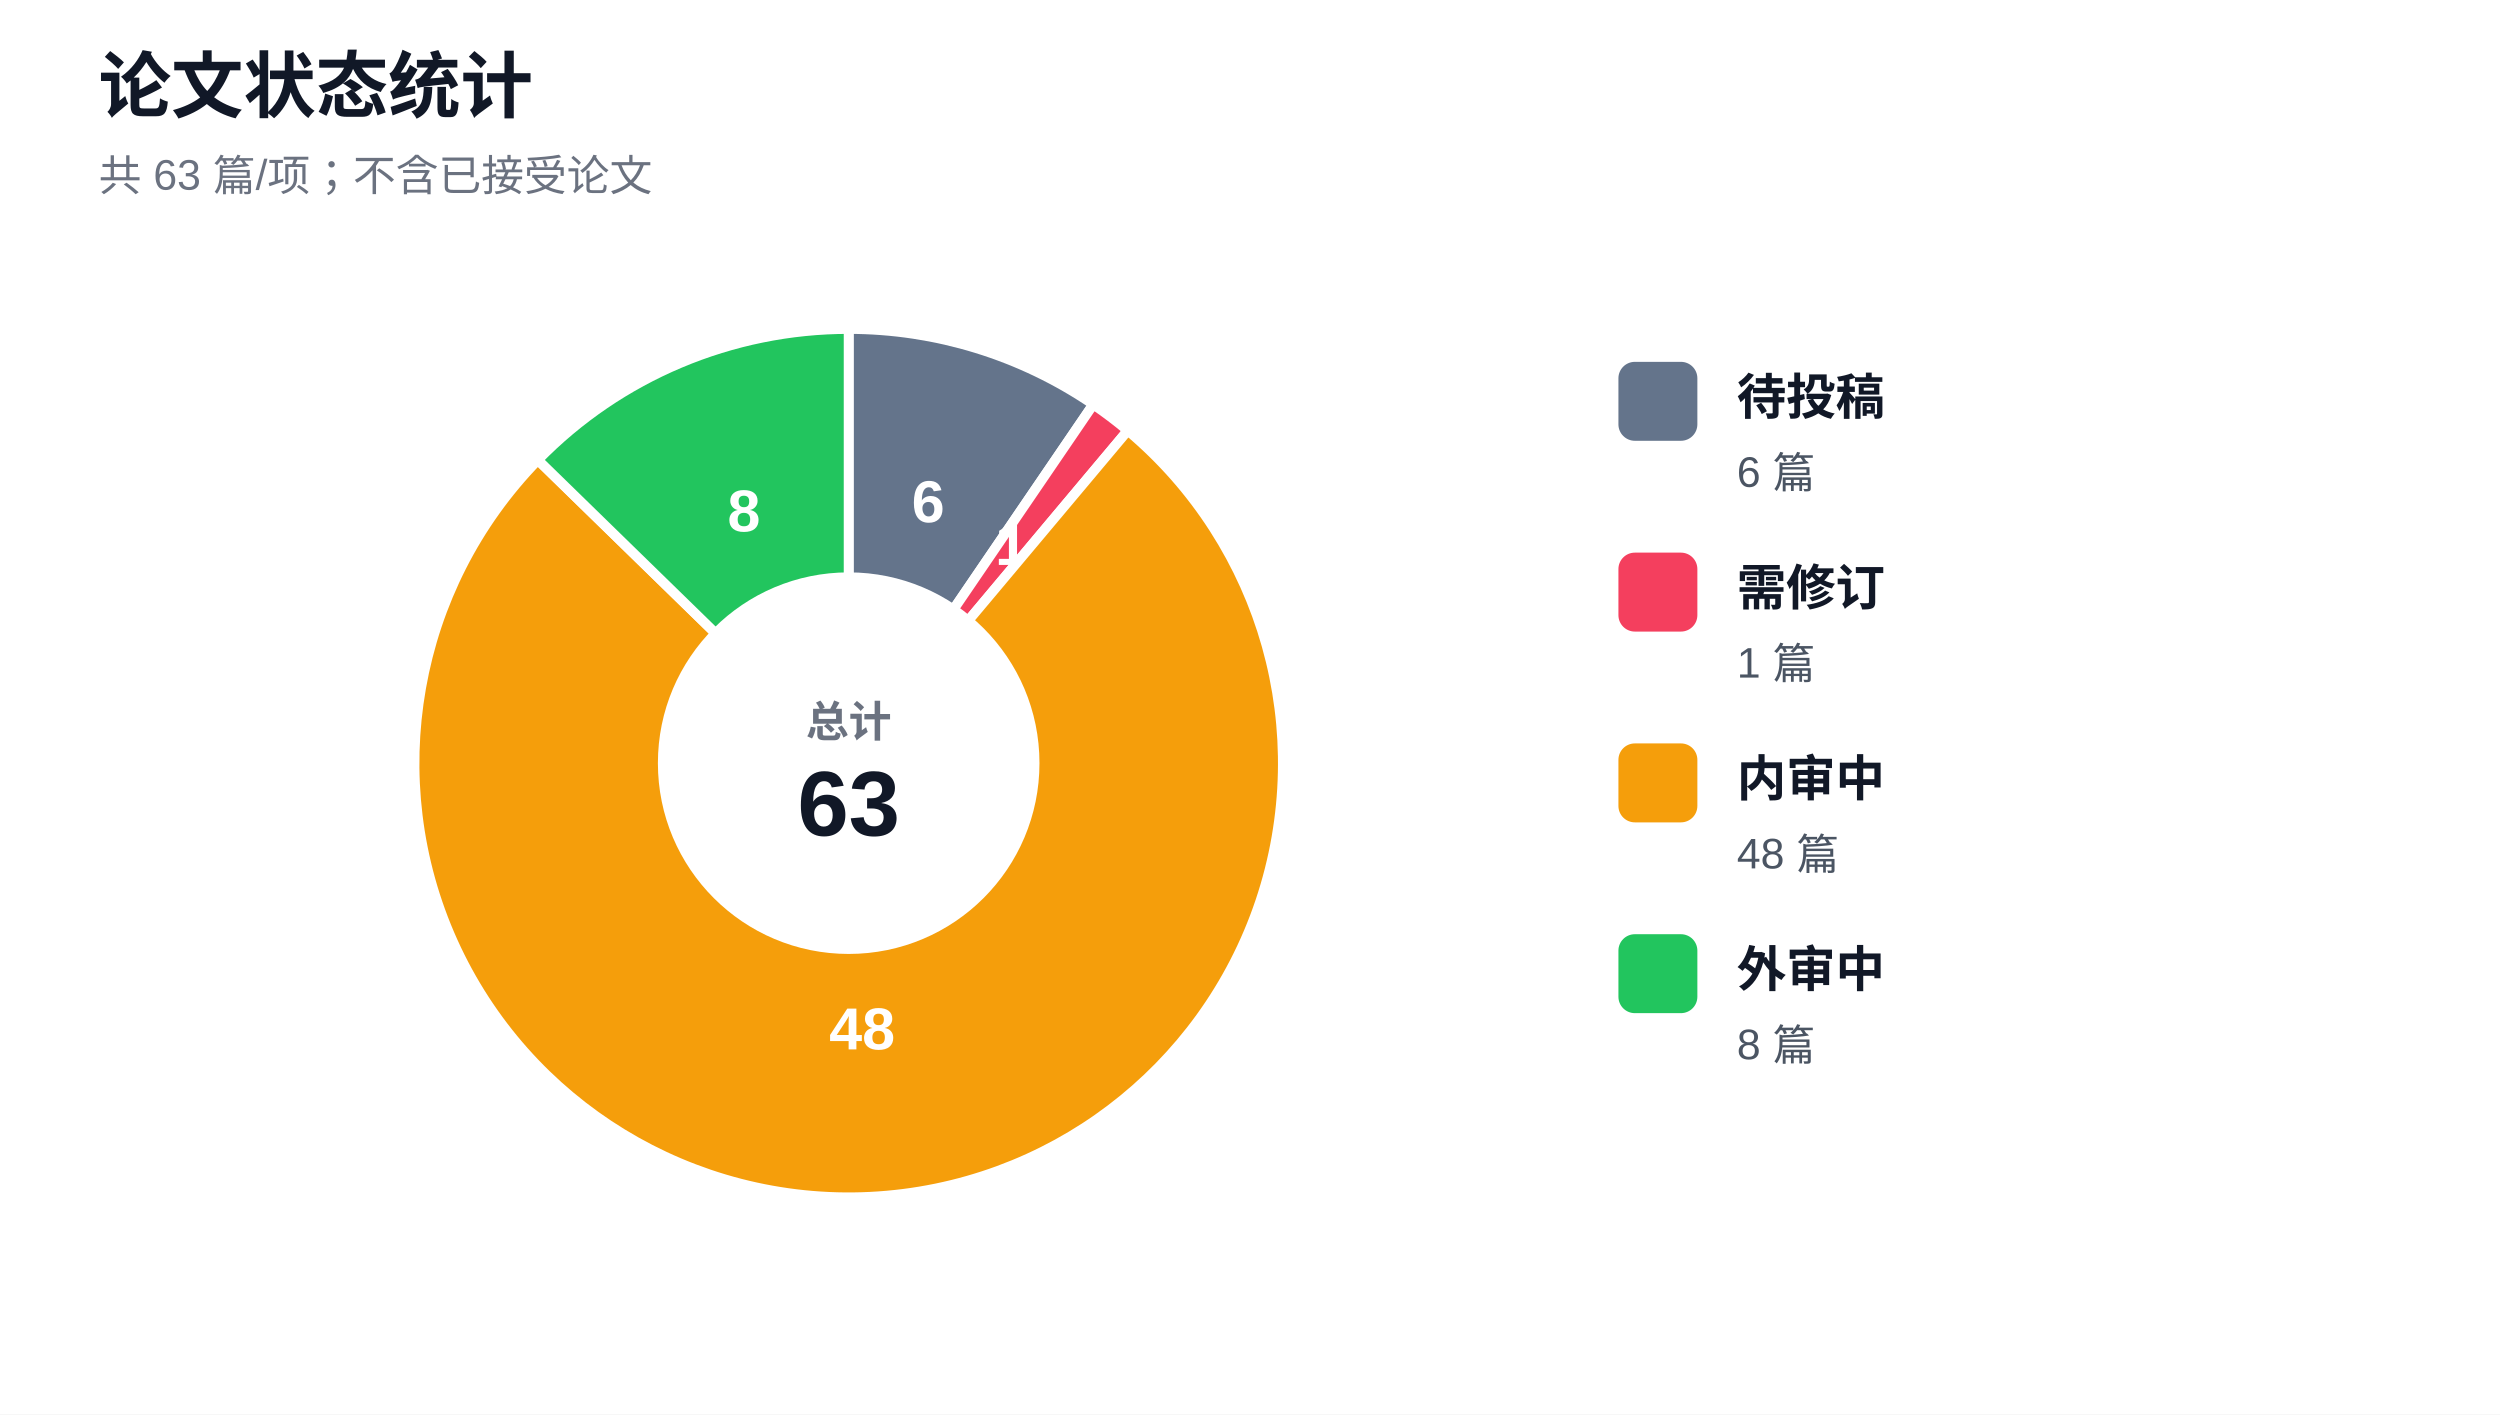
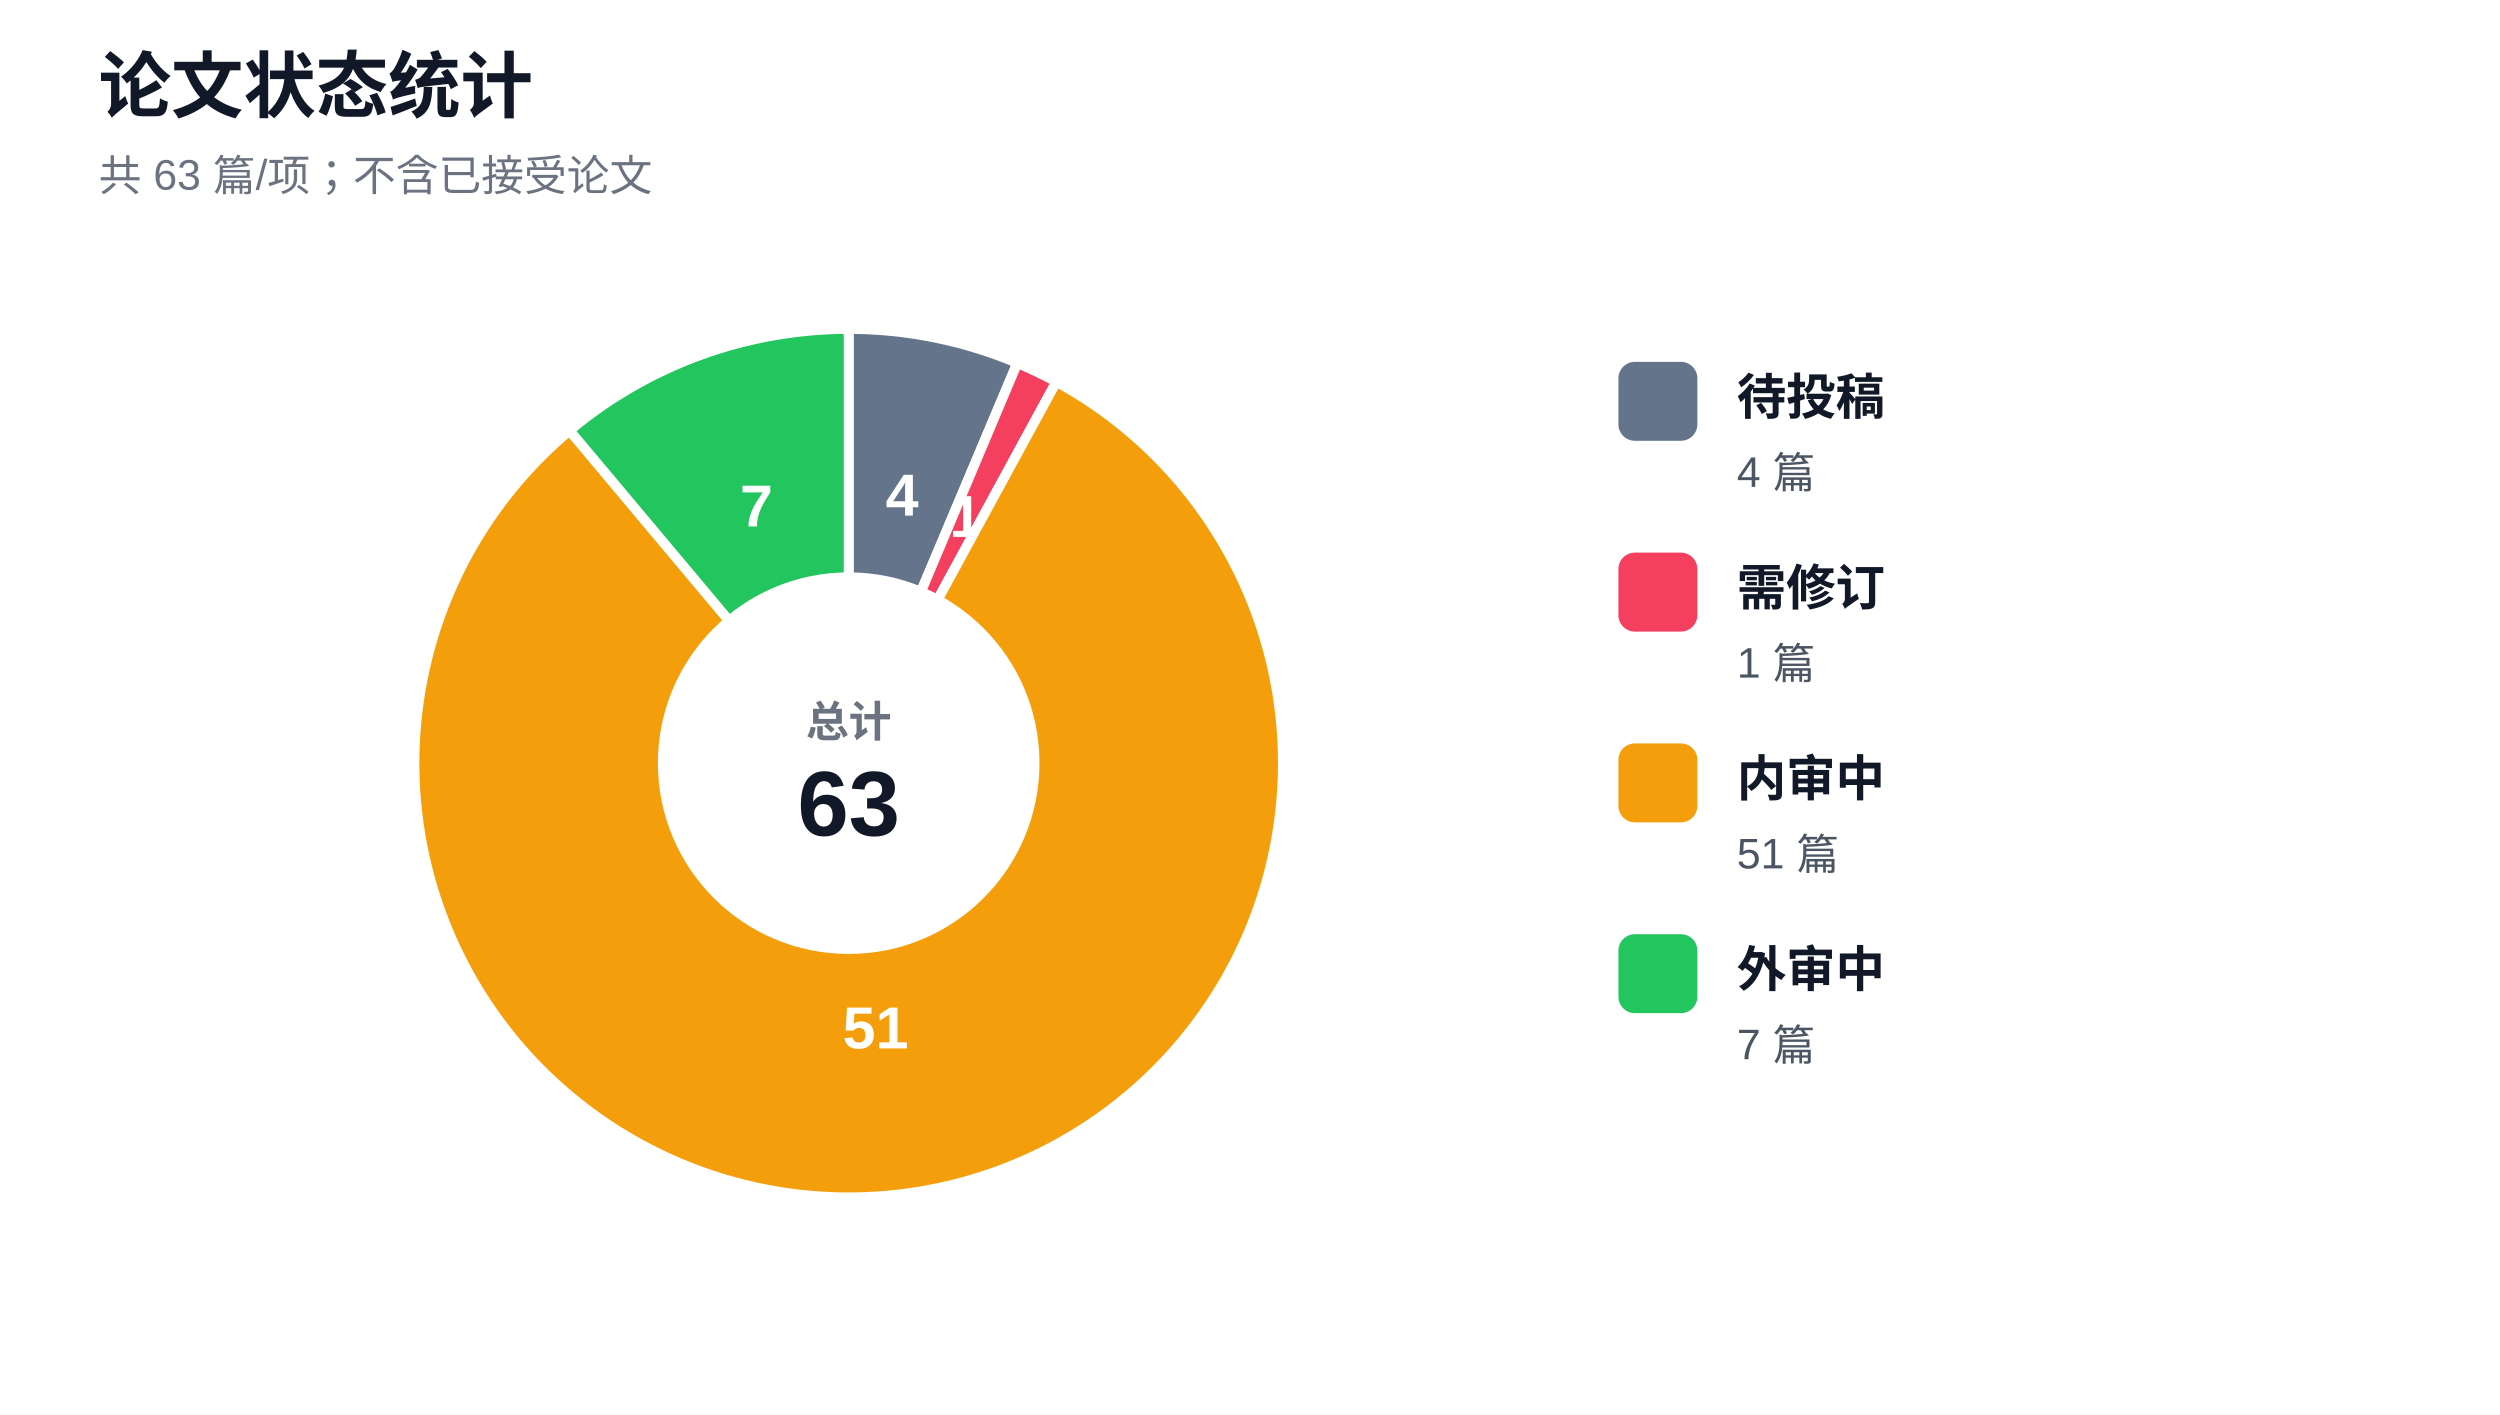
<svg xmlns="http://www.w3.org/2000/svg" width="760" height="430" viewBox="0 0 760 430" role="img" aria-labelledby="title desc">
  <rect width="760" height="430" fill="#ffffff" />
  <text x="30" y="34" fill="#111827" font-family="Arial, Microsoft YaHei, sans-serif" font-size="22" font-weight="700">论文状态统计</text>
  <text x="30" y="58" fill="#6b7280" font-family="Arial, Microsoft YaHei, sans-serif" font-size="13">共 63 篇/项；不含已接受论文</text>
  <g font-family="Arial, Microsoft YaHei, sans-serif">
-     <path d="M 258 232 L 258 100 A 132 132 0 0 1 332.358 122.936 Z" fill="#64748b" stroke="#ffffff" stroke-width="3" />
-     <text x="282.17" y="153.643" fill="#ffffff" font-size="18" font-weight="800" text-anchor="middle" dominant-baseline="middle">6</text>
-     <path d="M 258 232 L 332.358 122.936 A 132 132 0 0 1 342.848 130.882 Z" fill="#f43f5e" stroke="#ffffff" stroke-width="3" />
-     <text x="307.512" y="166.635" fill="#ffffff" font-size="18" font-weight="800" text-anchor="middle" dominant-baseline="middle">1</text>
-     <path d="M 258 232 L 342.848 130.882 A 132 132 0 1 1 163.506 139.833 Z" fill="#f59e0b" stroke="#ffffff" stroke-width="3" />
-     <text x="262.087" y="313.898" fill="#ffffff" font-size="18" font-weight="800" text-anchor="middle" dominant-baseline="middle">48</text>
-     <path d="M 258 232 L 163.506 139.833 A 132 132 0 0 1 258 100 Z" fill="#22c55e" stroke="#ffffff" stroke-width="3" />
-     <text x="226.148" y="156.439" fill="#ffffff" font-size="18" font-weight="800" text-anchor="middle" dominant-baseline="middle">8</text>
+     <path d="M 258 232 L 258.0 100.0 A 132 132 0 0 1 309.273 110.365 Z" fill="#64748b" stroke="#ffffff" stroke-width="3" />
+     <text x="274.248" y="151.626" fill="#ffffff" font-size="18" font-weight="800" text-anchor="middle" dominant-baseline="middle">4</text>
+     <path d="M 258 232 L 309.273 110.365 A 132 132 0 0 1 321.13 116.075 Z" fill="#f43f5e" stroke="#ffffff" stroke-width="3" />
+     <text x="293.578" y="158.121" fill="#ffffff" font-size="18" font-weight="800" text-anchor="middle" dominant-baseline="middle">1</text>
+     <path d="M 258 232 L 321.13 116.075 A 132 132 0 1 1 173.152 130.882 Z" fill="#f59e0b" stroke="#ffffff" stroke-width="3" />
+     <text x="266.165" y="313.593" fill="#ffffff" font-size="18" font-weight="800" text-anchor="middle" dominant-baseline="middle">51</text>
+     <path d="M 258 232 L 173.152 130.882 A 132 132 0 0 1 258.0 100.0 Z" fill="#22c55e" stroke="#ffffff" stroke-width="3" />
+     <text x="229.954" y="154.945" fill="#ffffff" font-size="18" font-weight="800" text-anchor="middle" dominant-baseline="middle">7</text>
    <circle cx="258" cy="232" r="58" fill="#ffffff" />
    <text x="258" y="224" fill="#6b7280" font-size="13" font-weight="700" text-anchor="middle">总计</text>
    <text x="258" y="254" fill="#111827" font-size="28" font-weight="700" text-anchor="middle">63</text>
  </g>
  <g font-family="Arial, Microsoft YaHei, sans-serif">
    <rect x="492" y="110" width="24" height="24" rx="5" fill="#64748b" />
    <text x="528" y="126" fill="#111827" font-size="15" font-weight="700">待投稿</text>
-     <text x="528" y="148" fill="#4b5563" font-size="13">6 篇</text>
+     <text x="528" y="148" fill="#4b5563" font-size="13">4 篇</text>
    <rect x="492" y="168" width="24" height="24" rx="5" fill="#f43f5e" />
    <text x="528" y="184" fill="#111827" font-size="15" font-weight="700">需修订</text>
    <text x="528" y="206" fill="#4b5563" font-size="13">1 篇</text>
    <rect x="492" y="226" width="24" height="24" rx="5" fill="#f59e0b" />
    <text x="528" y="242" fill="#111827" font-size="15" font-weight="700">内审中</text>
-     <text x="528" y="264" fill="#4b5563" font-size="13">48 篇</text>
+     <text x="528" y="264" fill="#4b5563" font-size="13">51 篇</text>
    <rect x="492" y="284" width="24" height="24" rx="5" fill="#22c55e" />
    <text x="528" y="300" fill="#111827" font-size="15" font-weight="700">外审中</text>
-     <text x="528" y="322" fill="#4b5563" font-size="13">8 篇</text>
+     <text x="528" y="322" fill="#4b5563" font-size="13">7 篇</text>
  </g>
</svg>
